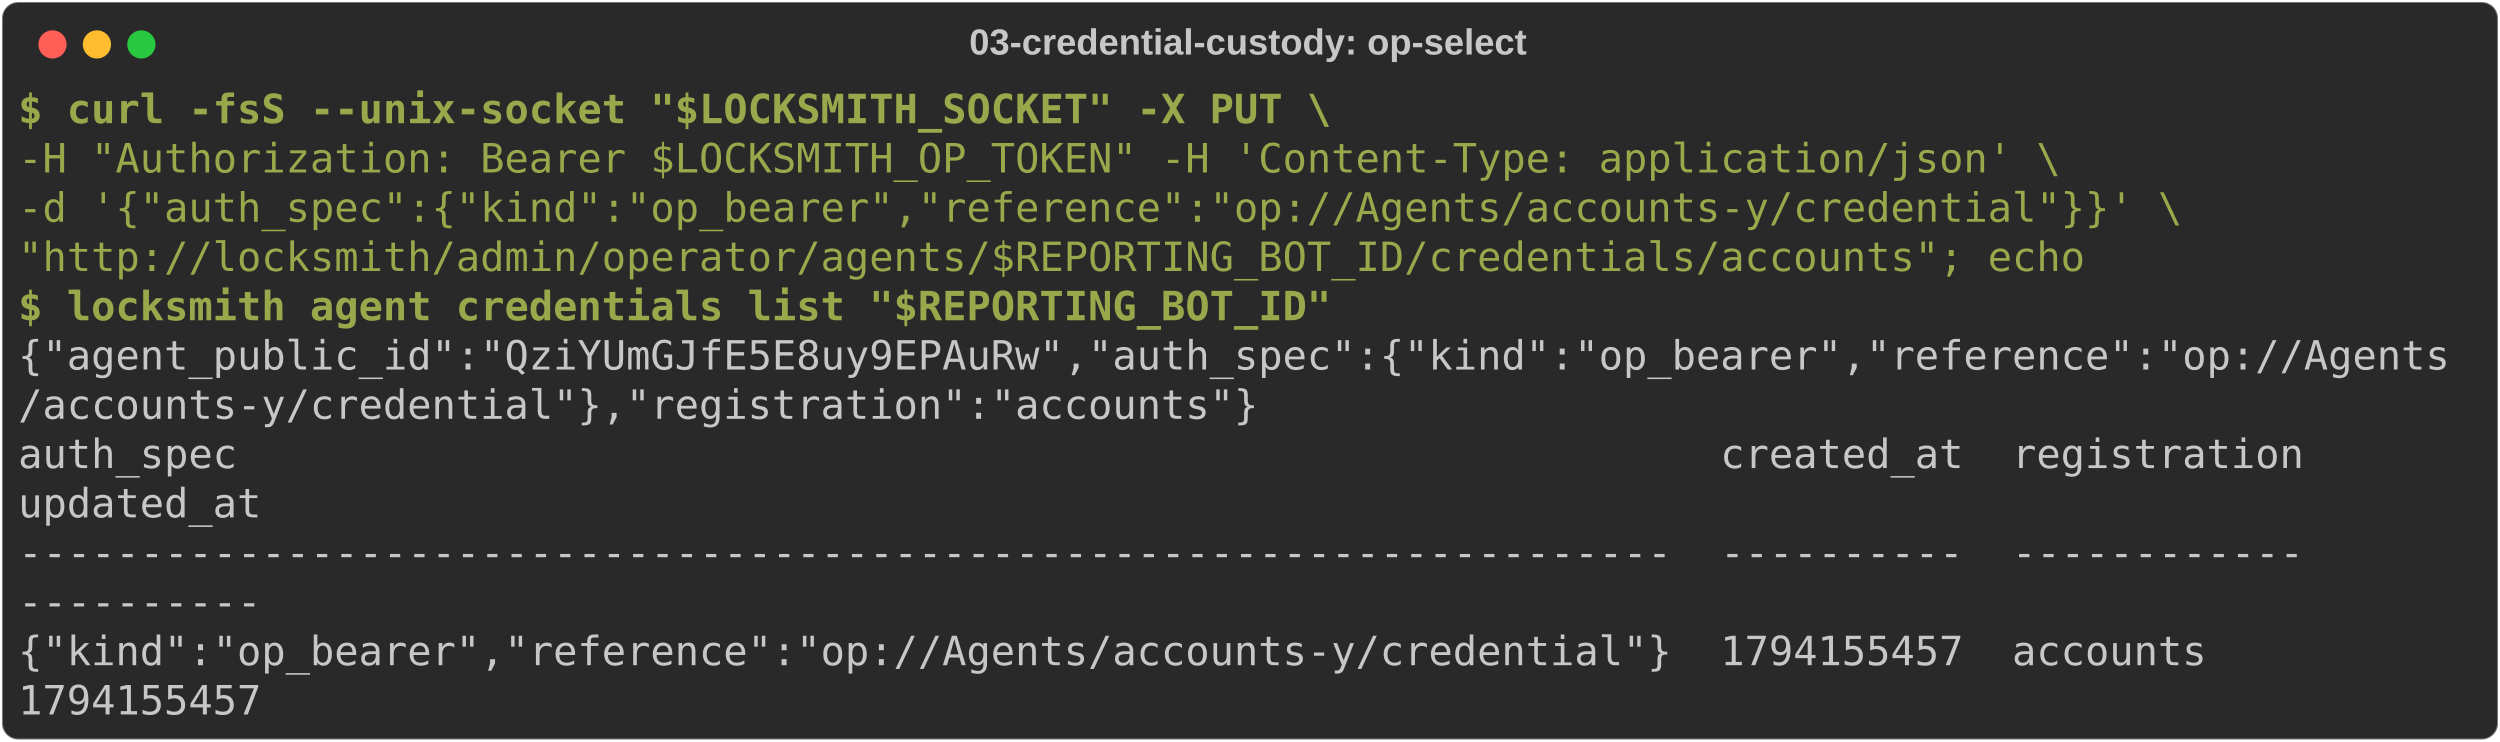
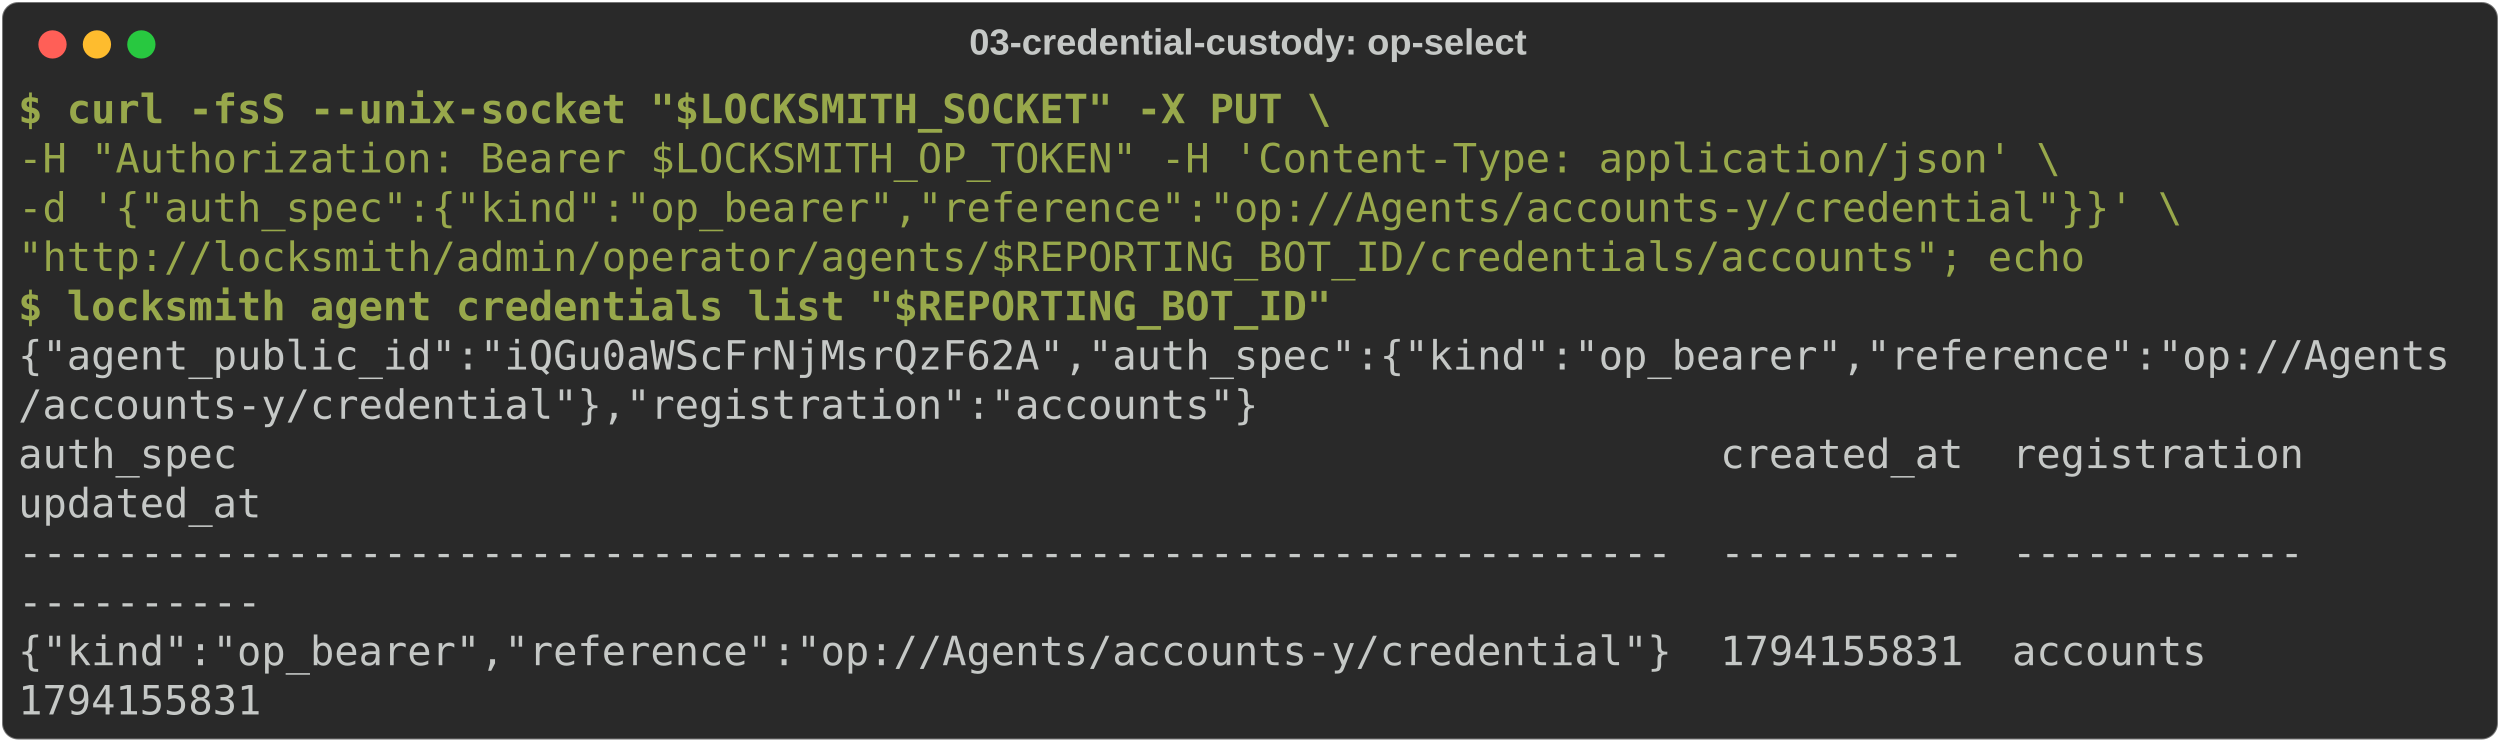
<svg xmlns="http://www.w3.org/2000/svg" class="rich-terminal" viewBox="0 0 1238 367.2">
  <style>

    @font-face {
        font-family: "Fira Code";
        src: local("FiraCode-Regular"),
                url("https://cdnjs.cloudflare.com/ajax/libs/firacode/6.2.0/woff2/FiraCode-Regular.woff2") format("woff2"),
                url("https://cdnjs.cloudflare.com/ajax/libs/firacode/6.2.0/woff/FiraCode-Regular.woff") format("woff");
        font-style: normal;
        font-weight: 400;
    }
    @font-face {
        font-family: "Fira Code";
        src: local("FiraCode-Bold"),
                url("https://cdnjs.cloudflare.com/ajax/libs/firacode/6.2.0/woff2/FiraCode-Bold.woff2") format("woff2"),
                url("https://cdnjs.cloudflare.com/ajax/libs/firacode/6.2.0/woff/FiraCode-Bold.woff") format("woff");
        font-style: bold;
        font-weight: 700;
    }

-     .terminal-3526547659-matrix {
+     .terminal-3173963963-matrix {
        font-family: Fira Code, monospace;
        font-size: 20px;
        line-height: 24.4px;
        font-variant-east-asian: full-width;
    }

-     .terminal-3526547659-title {
+     .terminal-3173963963-title {
        font-size: 18px;
        font-weight: bold;
        font-family: arial;
    }

-     .terminal-3526547659-r1 { fill: #98a84b;font-weight: bold }
- .terminal-3526547659-r2 { fill: #c5c8c6 }
- .terminal-3526547659-r3 { fill: #98a84b }
+     .terminal-3173963963-r1 { fill: #98a84b;font-weight: bold }
+ .terminal-3173963963-r2 { fill: #c5c8c6 }
+ .terminal-3173963963-r3 { fill: #98a84b }
    </style>
  <defs>
-     <clipPath id="terminal-3526547659-clip-terminal">
+     <clipPath id="terminal-3173963963-clip-terminal">
      <rect x="0" y="0" width="1219.0" height="316.2" />
    </clipPath>
-     <clipPath id="terminal-3526547659-line-0">
+     <clipPath id="terminal-3173963963-line-0">
      <rect x="0" y="1.5" width="1220" height="24.65" />
    </clipPath>
-     <clipPath id="terminal-3526547659-line-1">
+     <clipPath id="terminal-3173963963-line-1">
      <rect x="0" y="25.9" width="1220" height="24.65" />
    </clipPath>
-     <clipPath id="terminal-3526547659-line-2">
+     <clipPath id="terminal-3173963963-line-2">
      <rect x="0" y="50.3" width="1220" height="24.65" />
    </clipPath>
-     <clipPath id="terminal-3526547659-line-3">
+     <clipPath id="terminal-3173963963-line-3">
      <rect x="0" y="74.7" width="1220" height="24.65" />
    </clipPath>
-     <clipPath id="terminal-3526547659-line-4">
+     <clipPath id="terminal-3173963963-line-4">
      <rect x="0" y="99.1" width="1220" height="24.65" />
    </clipPath>
-     <clipPath id="terminal-3526547659-line-5">
+     <clipPath id="terminal-3173963963-line-5">
      <rect x="0" y="123.5" width="1220" height="24.65" />
    </clipPath>
-     <clipPath id="terminal-3526547659-line-6">
+     <clipPath id="terminal-3173963963-line-6">
      <rect x="0" y="147.9" width="1220" height="24.65" />
    </clipPath>
-     <clipPath id="terminal-3526547659-line-7">
+     <clipPath id="terminal-3173963963-line-7">
      <rect x="0" y="172.3" width="1220" height="24.65" />
    </clipPath>
-     <clipPath id="terminal-3526547659-line-8">
+     <clipPath id="terminal-3173963963-line-8">
      <rect x="0" y="196.7" width="1220" height="24.65" />
    </clipPath>
-     <clipPath id="terminal-3526547659-line-9">
+     <clipPath id="terminal-3173963963-line-9">
      <rect x="0" y="221.1" width="1220" height="24.65" />
    </clipPath>
-     <clipPath id="terminal-3526547659-line-10">
+     <clipPath id="terminal-3173963963-line-10">
      <rect x="0" y="245.5" width="1220" height="24.65" />
    </clipPath>
-     <clipPath id="terminal-3526547659-line-11">
+     <clipPath id="terminal-3173963963-line-11">
      <rect x="0" y="269.9" width="1220" height="24.65" />
    </clipPath>
  </defs>
  <rect fill="#292929" stroke="rgba(255,255,255,0.35)" stroke-width="1" x="1" y="1" width="1236" height="365.2" rx="8" />
-   <text class="terminal-3526547659-title" fill="#c5c8c6" text-anchor="middle" x="618" y="27">03-credential-custody: op-select</text>
+   <text class="terminal-3173963963-title" fill="#c5c8c6" text-anchor="middle" x="618" y="27">03-credential-custody: op-select</text>
  <g transform="translate(26,22)">
    <circle cx="0" cy="0" r="7" fill="#ff5f57" />
    <circle cx="22" cy="0" r="7" fill="#febc2e" />
    <circle cx="44" cy="0" r="7" fill="#28c840" />
  </g>
-   <g transform="translate(9, 41)" clip-path="url(#terminal-3526547659-clip-terminal)">
-     <g class="terminal-3526547659-matrix">
-       <text class="terminal-3526547659-r1" x="0" y="20" textLength="658.8" clip-path="url(#terminal-3526547659-line-0)">$ curl -fsS --unix-socket "$LOCKSMITH_SOCKET" -X PUT \</text>
-       <text class="terminal-3526547659-r2" x="1220" y="20" textLength="12.2" clip-path="url(#terminal-3526547659-line-0)">
+   <g transform="translate(9, 41)" clip-path="url(#terminal-3173963963-clip-terminal)">
+     <g class="terminal-3173963963-matrix">
+       <text class="terminal-3173963963-r1" x="0" y="20" textLength="658.8" clip-path="url(#terminal-3173963963-line-0)">$ curl -fsS --unix-socket "$LOCKSMITH_SOCKET" -X PUT \</text>
+       <text class="terminal-3173963963-r2" x="1220" y="20" textLength="12.2" clip-path="url(#terminal-3173963963-line-0)">
</text>
-       <text class="terminal-3526547659-r3" x="0" y="44.4" textLength="1073.6" clip-path="url(#terminal-3526547659-line-1)">    -H "Authorization: Bearer $LOCKSMITH_OP_TOKEN" -H 'Content-Type: application/json' \</text>
-       <text class="terminal-3526547659-r2" x="1220" y="44.4" textLength="12.2" clip-path="url(#terminal-3526547659-line-1)">
+       <text class="terminal-3173963963-r3" x="0" y="44.4" textLength="1073.6" clip-path="url(#terminal-3173963963-line-1)">    -H "Authorization: Bearer $LOCKSMITH_OP_TOKEN" -H 'Content-Type: application/json' \</text>
+       <text class="terminal-3173963963-r2" x="1220" y="44.4" textLength="12.2" clip-path="url(#terminal-3173963963-line-1)">
</text>
-       <text class="terminal-3526547659-r3" x="0" y="68.8" textLength="1134.6" clip-path="url(#terminal-3526547659-line-2)">    -d '{"auth_spec":{"kind":"op_bearer","reference":"op://Agents/accounts-y/credential"}}' \</text>
-       <text class="terminal-3526547659-r2" x="1220" y="68.8" textLength="12.2" clip-path="url(#terminal-3526547659-line-2)">
+       <text class="terminal-3173963963-r3" x="0" y="68.8" textLength="1134.6" clip-path="url(#terminal-3173963963-line-2)">    -d '{"auth_spec":{"kind":"op_bearer","reference":"op://Agents/accounts-y/credential"}}' \</text>
+       <text class="terminal-3173963963-r2" x="1220" y="68.8" textLength="12.2" clip-path="url(#terminal-3173963963-line-2)">
</text>
-       <text class="terminal-3526547659-r3" x="0" y="93.2" textLength="1085.8" clip-path="url(#terminal-3526547659-line-3)">    "http://locksmith/admin/operator/agents/$REPORTING_BOT_ID/credentials/accounts"; echo</text>
-       <text class="terminal-3526547659-r2" x="1220" y="93.2" textLength="12.2" clip-path="url(#terminal-3526547659-line-3)">
+       <text class="terminal-3173963963-r3" x="0" y="93.2" textLength="1085.8" clip-path="url(#terminal-3173963963-line-3)">    "http://locksmith/admin/operator/agents/$REPORTING_BOT_ID/credentials/accounts"; echo</text>
+       <text class="terminal-3173963963-r2" x="1220" y="93.2" textLength="12.2" clip-path="url(#terminal-3173963963-line-3)">
</text>
-       <text class="terminal-3526547659-r1" x="0" y="117.6" textLength="658.8" clip-path="url(#terminal-3526547659-line-4)">$ locksmith agent credentials list "$REPORTING_BOT_ID"</text>
-       <text class="terminal-3526547659-r2" x="1220" y="117.6" textLength="12.2" clip-path="url(#terminal-3526547659-line-4)">
+       <text class="terminal-3173963963-r1" x="0" y="117.6" textLength="658.8" clip-path="url(#terminal-3173963963-line-4)">$ locksmith agent credentials list "$REPORTING_BOT_ID"</text>
+       <text class="terminal-3173963963-r2" x="1220" y="117.6" textLength="12.2" clip-path="url(#terminal-3173963963-line-4)">
</text>
-       <text class="terminal-3526547659-r2" x="0" y="142" textLength="1220" clip-path="url(#terminal-3526547659-line-5)">{"agent_public_id":"QziYUmGJfE5E8uy9EPAuRw","auth_spec":{"kind":"op_bearer","reference":"op://Agents</text>
-       <text class="terminal-3526547659-r2" x="1220" y="142" textLength="12.2" clip-path="url(#terminal-3526547659-line-5)">
+       <text class="terminal-3173963963-r2" x="0" y="142" textLength="1220" clip-path="url(#terminal-3173963963-line-5)">{"agent_public_id":"iQGu0aWScFrNjMsrQzF62A","auth_spec":{"kind":"op_bearer","reference":"op://Agents</text>
+       <text class="terminal-3173963963-r2" x="1220" y="142" textLength="12.2" clip-path="url(#terminal-3173963963-line-5)">
</text>
-       <text class="terminal-3526547659-r2" x="0" y="166.4" textLength="622.2" clip-path="url(#terminal-3526547659-line-6)">/accounts-y/credential"},"registration":"accounts"}</text>
-       <text class="terminal-3526547659-r2" x="1220" y="166.4" textLength="12.2" clip-path="url(#terminal-3526547659-line-6)">
+       <text class="terminal-3173963963-r2" x="0" y="166.4" textLength="622.2" clip-path="url(#terminal-3173963963-line-6)">/accounts-y/credential"},"registration":"accounts"}</text>
+       <text class="terminal-3173963963-r2" x="1220" y="166.4" textLength="12.2" clip-path="url(#terminal-3173963963-line-6)">
</text>
-       <text class="terminal-3526547659-r2" x="0" y="190.8" textLength="1171.2" clip-path="url(#terminal-3526547659-line-7)">auth_spec                                                             created_at  registration  </text>
-       <text class="terminal-3526547659-r2" x="1220" y="190.8" textLength="12.2" clip-path="url(#terminal-3526547659-line-7)">
+       <text class="terminal-3173963963-r2" x="0" y="190.8" textLength="1171.2" clip-path="url(#terminal-3173963963-line-7)">auth_spec                                                             created_at  registration  </text>
+       <text class="terminal-3173963963-r2" x="1220" y="190.8" textLength="12.2" clip-path="url(#terminal-3173963963-line-7)">
</text>
-       <text class="terminal-3526547659-r2" x="0" y="215.2" textLength="122" clip-path="url(#terminal-3526547659-line-8)">updated_at</text>
-       <text class="terminal-3526547659-r2" x="1220" y="215.2" textLength="12.2" clip-path="url(#terminal-3526547659-line-8)">
+       <text class="terminal-3173963963-r2" x="0" y="215.2" textLength="122" clip-path="url(#terminal-3173963963-line-8)">updated_at</text>
+       <text class="terminal-3173963963-r2" x="1220" y="215.2" textLength="12.2" clip-path="url(#terminal-3173963963-line-8)">
</text>
-       <text class="terminal-3526547659-r2" x="0" y="239.6" textLength="1171.2" clip-path="url(#terminal-3526547659-line-9)">--------------------------------------------------------------------  ----------  ------------  </text>
-       <text class="terminal-3526547659-r2" x="1220" y="239.6" textLength="12.2" clip-path="url(#terminal-3526547659-line-9)">
+       <text class="terminal-3173963963-r2" x="0" y="239.6" textLength="1171.2" clip-path="url(#terminal-3173963963-line-9)">--------------------------------------------------------------------  ----------  ------------  </text>
+       <text class="terminal-3173963963-r2" x="1220" y="239.6" textLength="12.2" clip-path="url(#terminal-3173963963-line-9)">
</text>
-       <text class="terminal-3526547659-r2" x="0" y="264" textLength="122" clip-path="url(#terminal-3526547659-line-10)">----------</text>
-       <text class="terminal-3526547659-r2" x="1220" y="264" textLength="12.2" clip-path="url(#terminal-3526547659-line-10)">
+       <text class="terminal-3173963963-r2" x="0" y="264" textLength="122" clip-path="url(#terminal-3173963963-line-10)">----------</text>
+       <text class="terminal-3173963963-r2" x="1220" y="264" textLength="12.2" clip-path="url(#terminal-3173963963-line-10)">
</text>
-       <text class="terminal-3526547659-r2" x="0" y="288.4" textLength="1171.2" clip-path="url(#terminal-3526547659-line-11)">{"kind":"op_bearer","reference":"op://Agents/accounts-y/credential"}  1794155457  accounts      </text>
-       <text class="terminal-3526547659-r2" x="1220" y="288.4" textLength="12.2" clip-path="url(#terminal-3526547659-line-11)">
+       <text class="terminal-3173963963-r2" x="0" y="288.4" textLength="1171.2" clip-path="url(#terminal-3173963963-line-11)">{"kind":"op_bearer","reference":"op://Agents/accounts-y/credential"}  1794155831  accounts      </text>
+       <text class="terminal-3173963963-r2" x="1220" y="288.4" textLength="12.2" clip-path="url(#terminal-3173963963-line-11)">
</text>
-       <text class="terminal-3526547659-r2" x="0" y="312.8" textLength="122" clip-path="url(#terminal-3526547659-line-12)">1794155457</text>
-       <text class="terminal-3526547659-r2" x="1220" y="312.8" textLength="12.2" clip-path="url(#terminal-3526547659-line-12)">
+       <text class="terminal-3173963963-r2" x="0" y="312.8" textLength="122" clip-path="url(#terminal-3173963963-line-12)">1794155831</text>
+       <text class="terminal-3173963963-r2" x="1220" y="312.8" textLength="12.2" clip-path="url(#terminal-3173963963-line-12)">
</text>
    </g>
  </g>
</svg>
